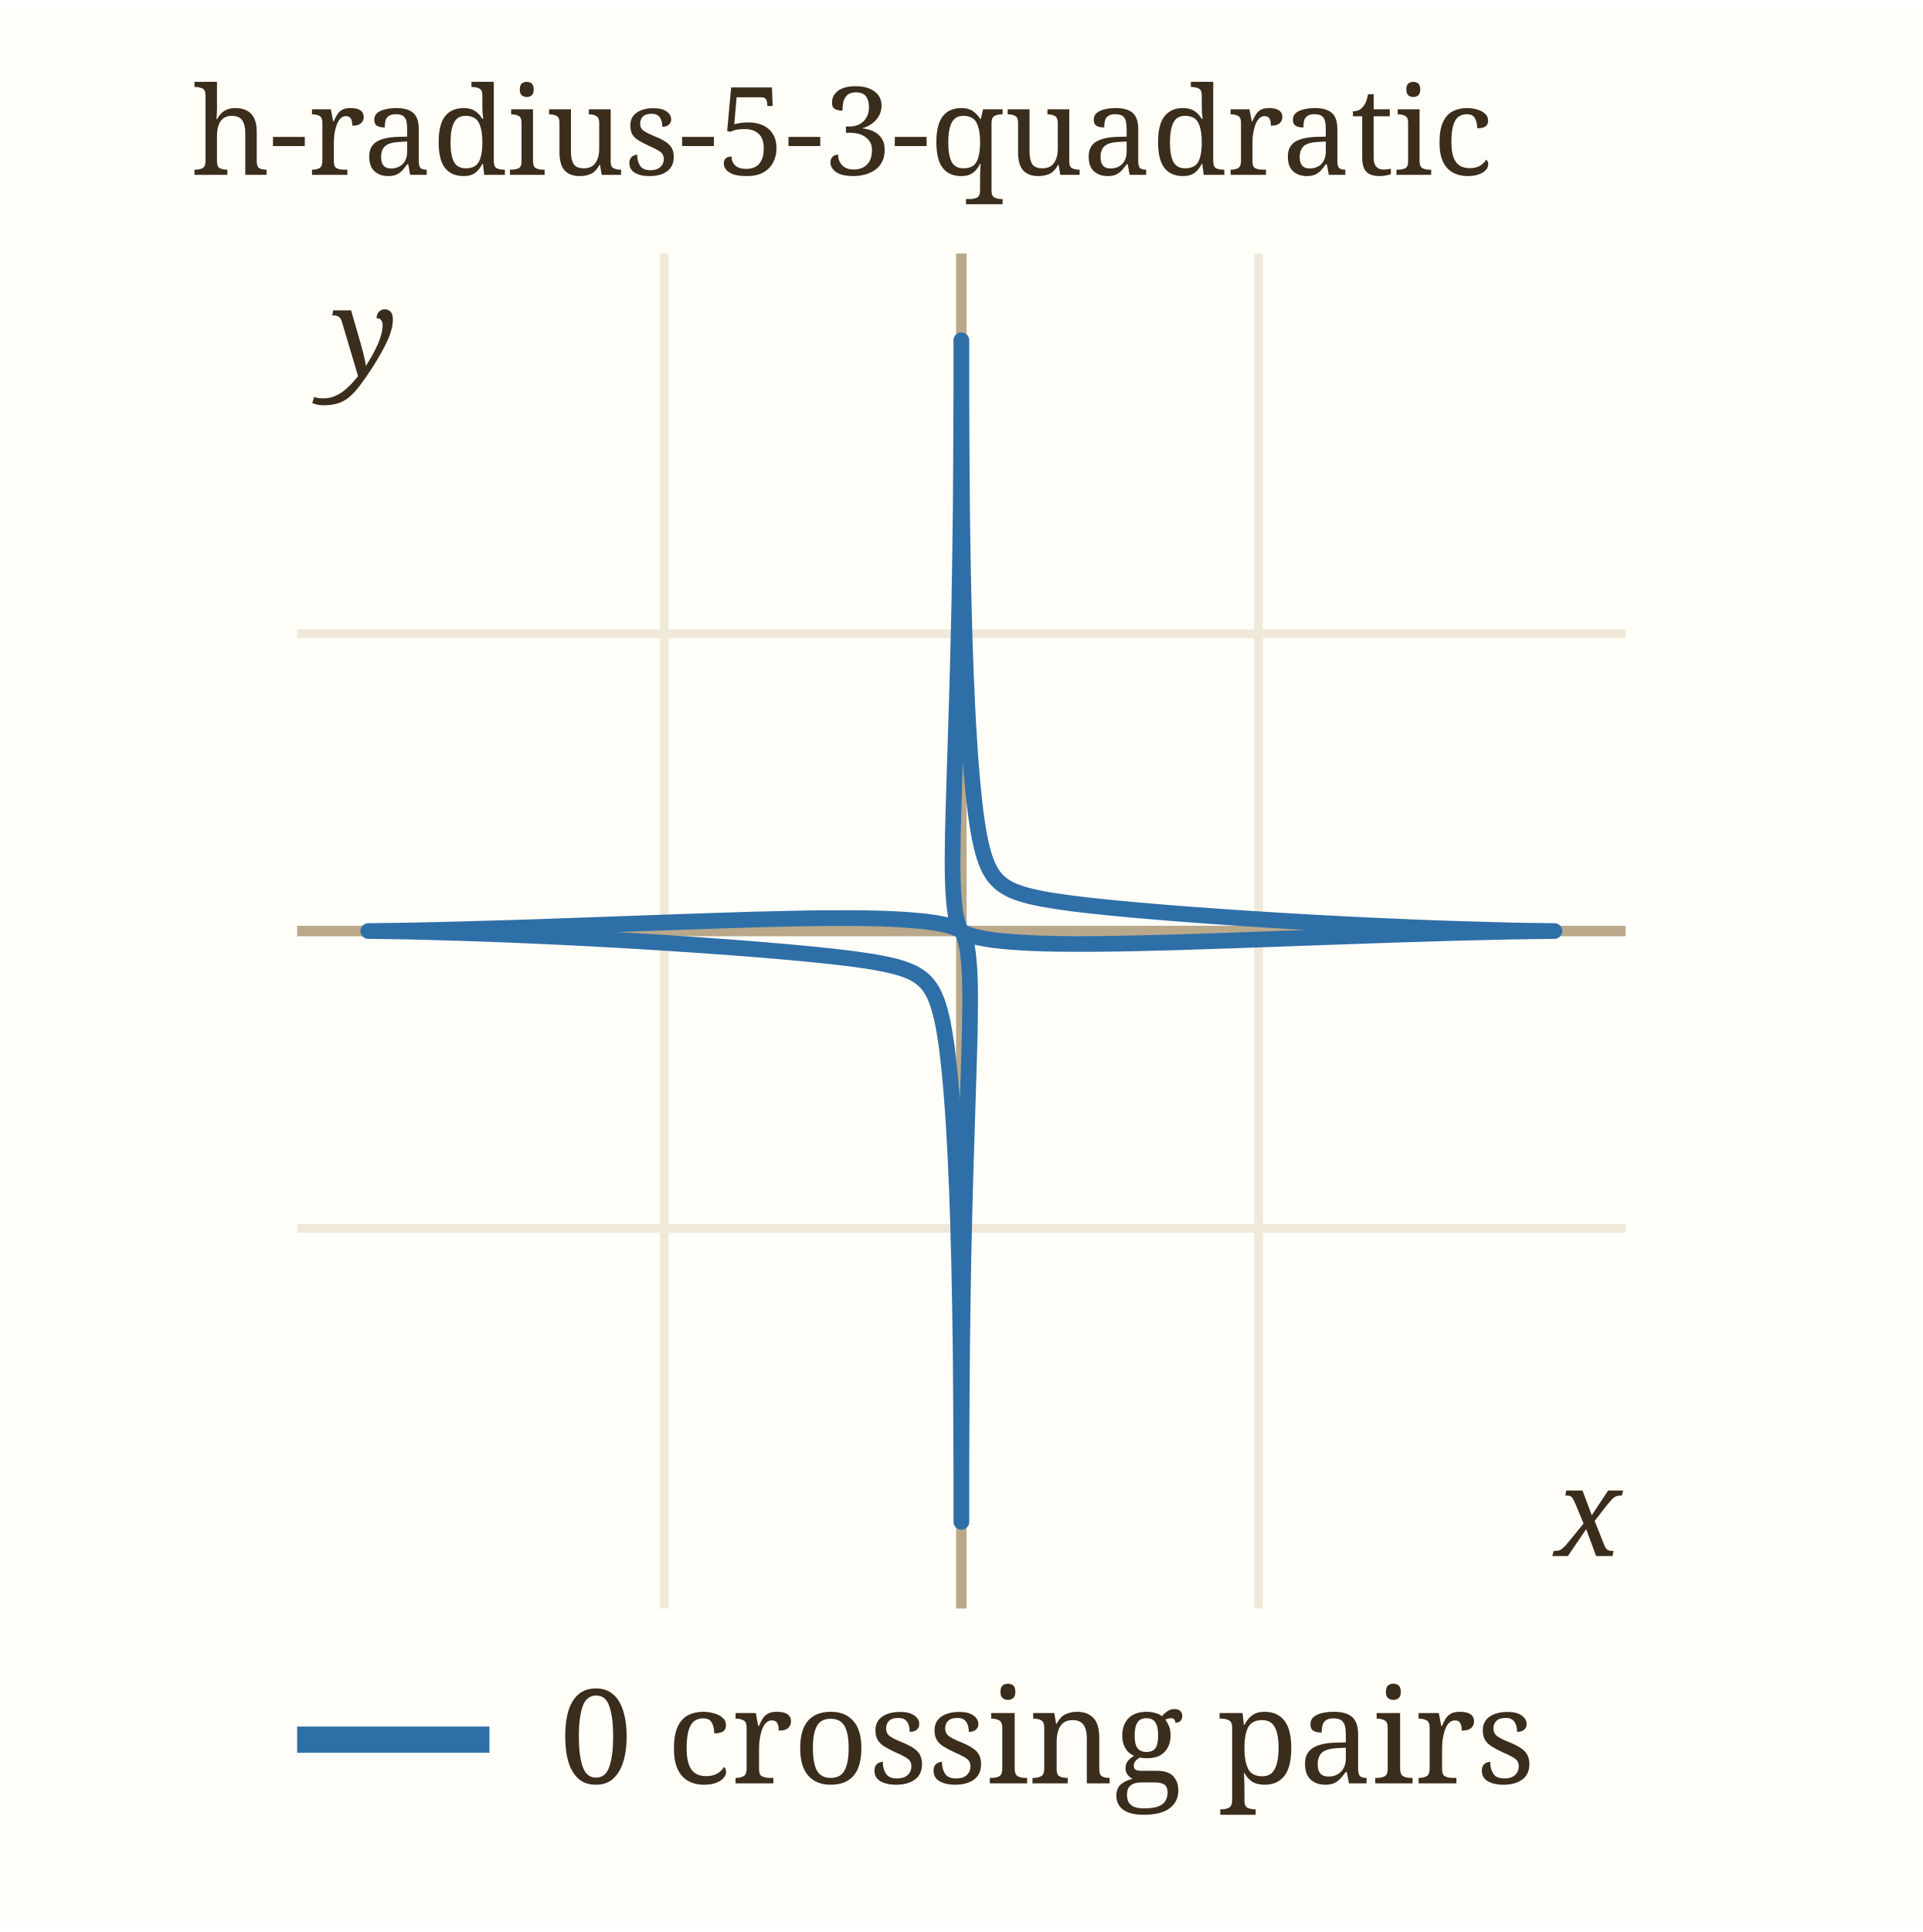
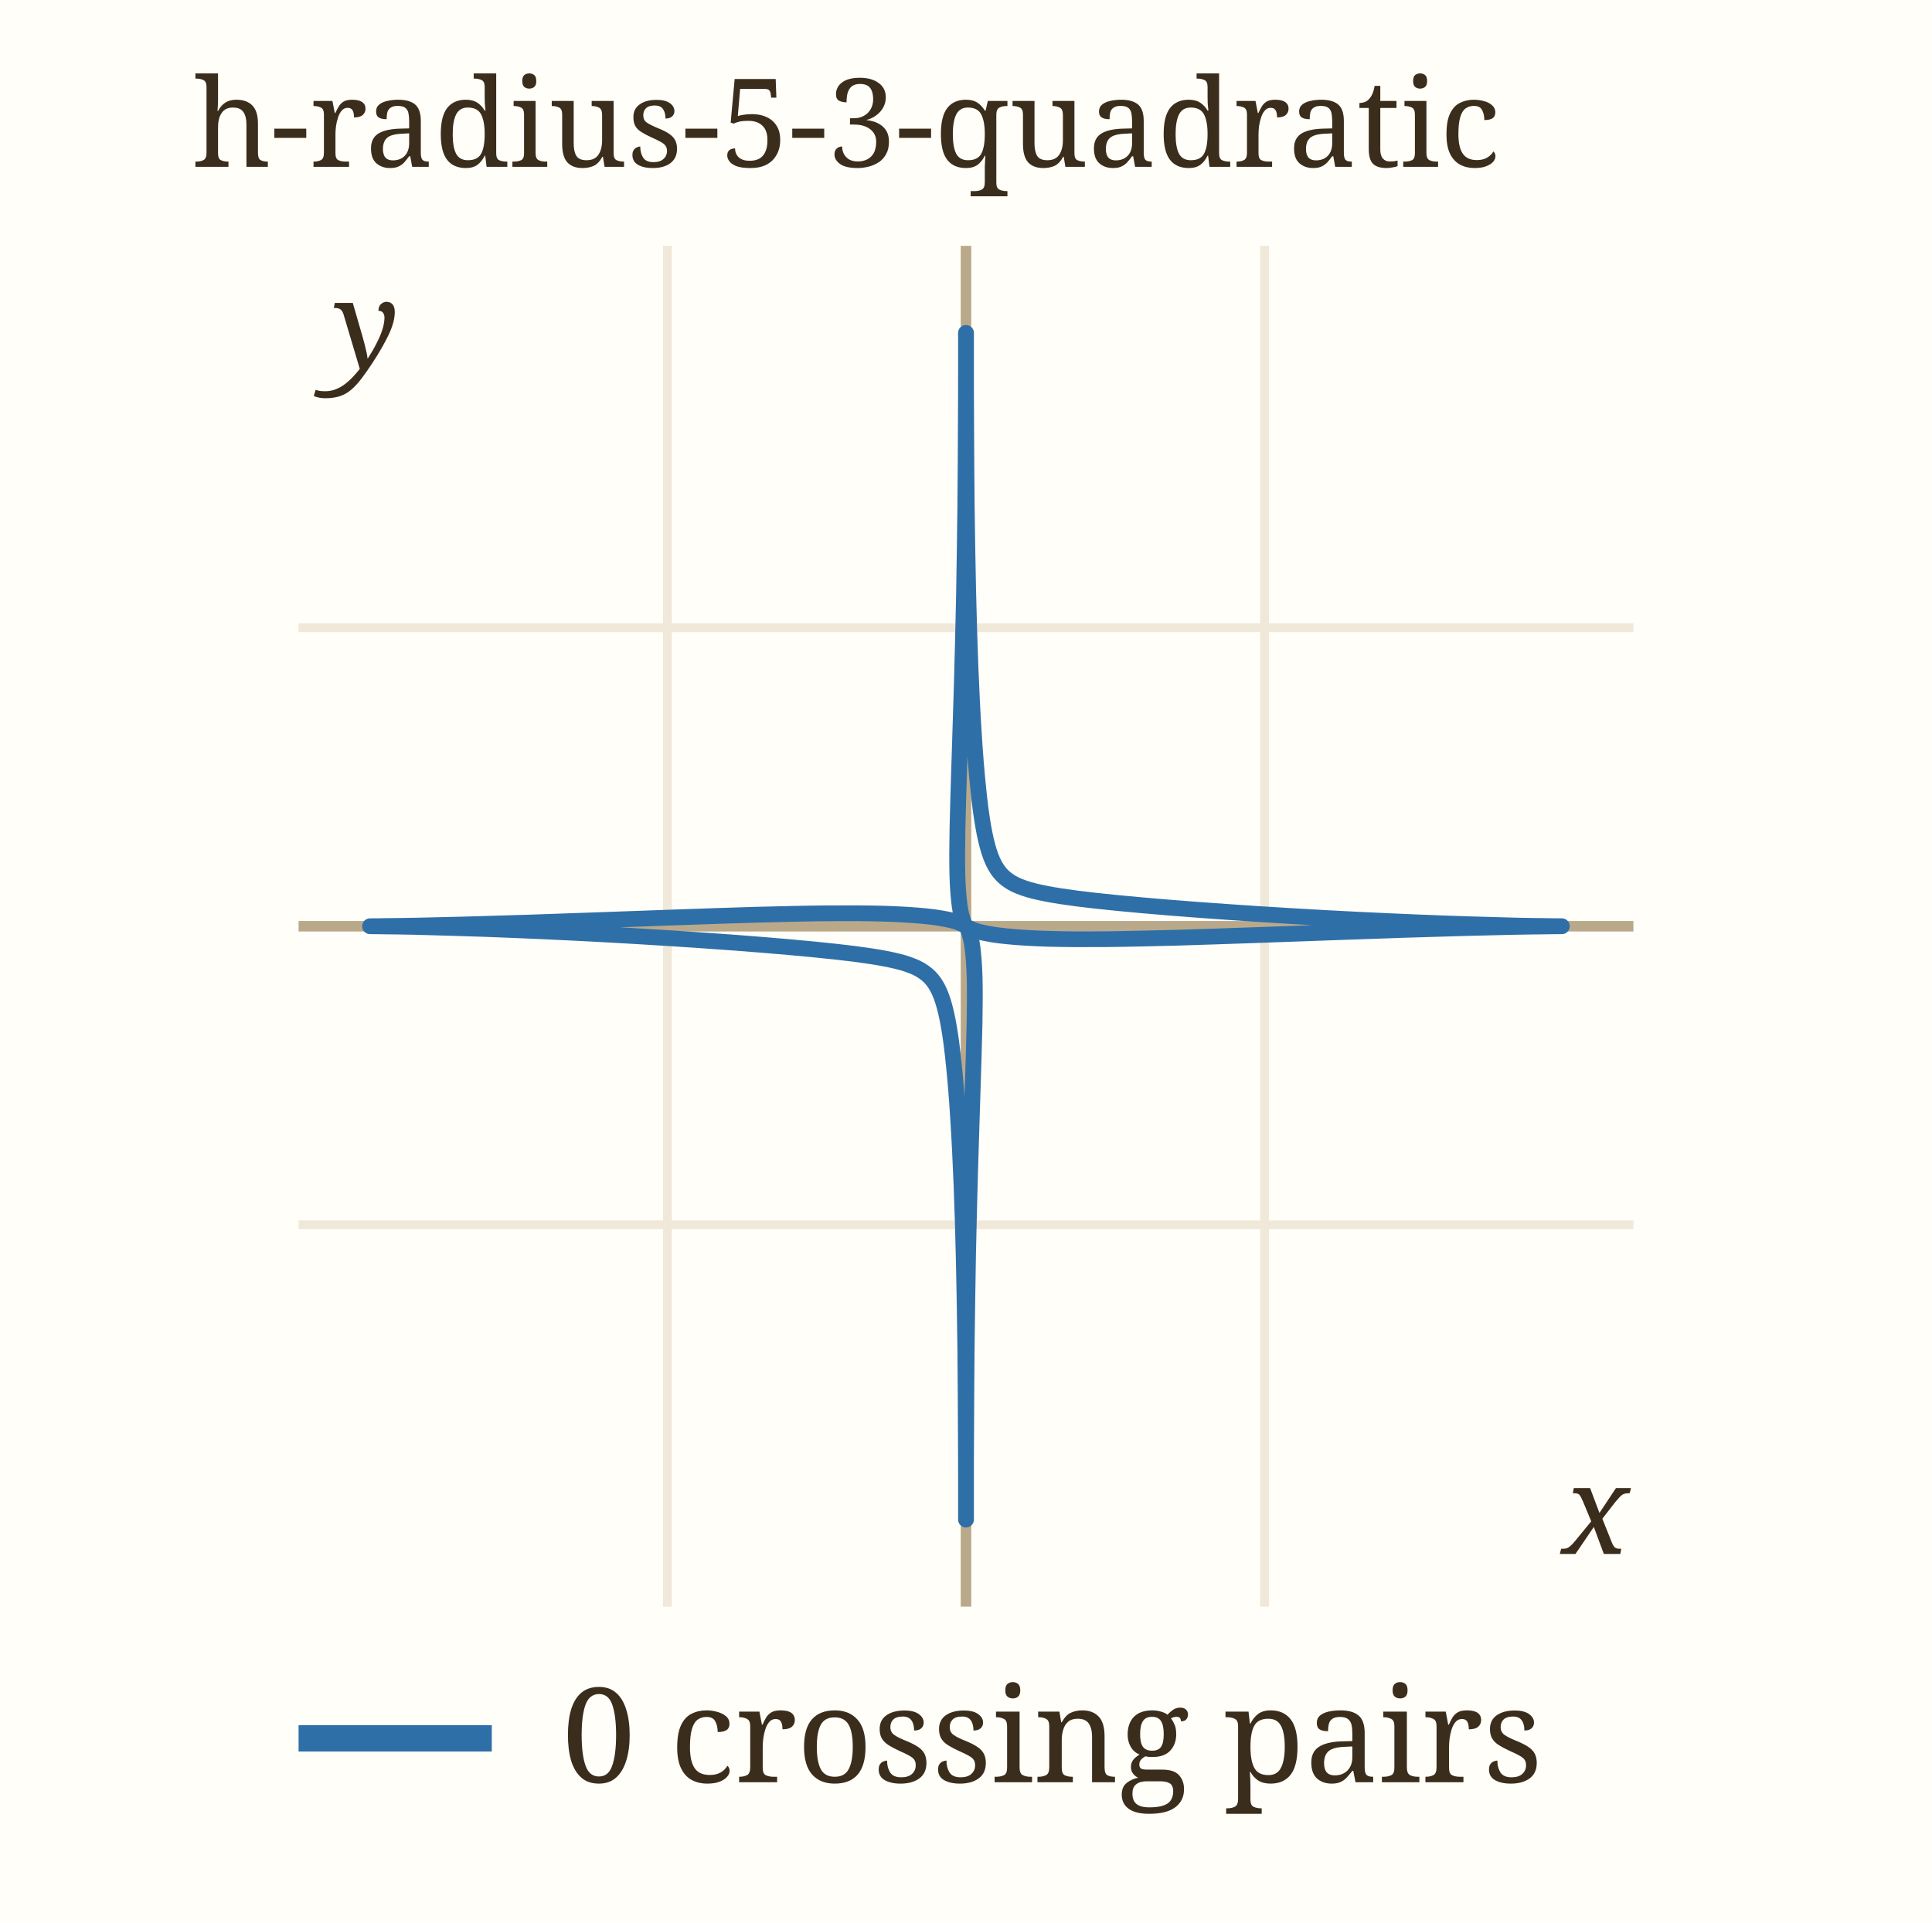
- <svg xmlns="http://www.w3.org/2000/svg" viewBox="0 0 220 219" width="219" height="220" role="img" aria-label="h-radius-5-3-quadratic" data-panel="h-radius-5-3-quadratic">
+ <svg xmlns="http://www.w3.org/2000/svg" viewBox="0 0 220 219" width="220" height="219" role="img" aria-label="h-radius-5-3-quadratic" data-panel="h-radius-5-3-quadratic">
  <rect x="0" y="0" width="220" height="219" fill="#fffef9" />
  <clipPath id="clip-h-radius-5-3-quadratic">
    <rect x="34" y="28" width="152" height="155" />
  </clipPath>
  <g clip-path="url(#clip-h-radius-5-3-quadratic)">
    <line x1="76.0" x2="76.0" y1="28" y2="183" stroke="#f0e8d8" stroke-width="1" />
    <text x="76.0" y="197.0" font-family="ui-monospace, Menlo, monospace" font-size="11" fill="#9c8a6a" text-anchor="middle">-0.5</text>
    <line x1="110.0" x2="110.0" y1="28" y2="183" stroke="#b9a98a" stroke-width="1.2" />
    <line x1="144.0" x2="144.0" y1="28" y2="183" stroke="#f0e8d8" stroke-width="1" />
    <text x="144.0" y="197.0" font-family="ui-monospace, Menlo, monospace" font-size="11" fill="#9c8a6a" text-anchor="middle">0.5</text>
    <line x1="34" x2="186" y1="139.5" y2="139.5" stroke="#f0e8d8" stroke-width="1" />
    <text x="28.0" y="143.5" font-family="ui-monospace, Menlo, monospace" font-size="11" fill="#9c8a6a" text-anchor="end">-0.5</text>
    <line x1="34" x2="186" y1="105.5" y2="105.5" stroke="#b9a98a" stroke-width="1.2" />
    <line x1="34" x2="186" y1="71.5" y2="71.5" stroke="#f0e8d8" stroke-width="1" />
    <text x="28.0" y="75.5" font-family="ui-monospace, Menlo, monospace" font-size="11" fill="#9c8a6a" text-anchor="end">0.5</text>
    <path d="M42.14,105.50 C42.42,105.50 42.98,105.50 43.83,105.52 C44.68,105.53 45.83,105.54 47.21,105.57 C48.60,105.61 50.30,105.65 52.17,105.71 C54.03,105.76 56.18,105.84 58.40,105.93 C60.62,106.02 63.07,106.13 65.50,106.25 C67.93,106.37 70.50,106.51 72.96,106.66 C75.42,106.80 77.93,106.97 80.26,107.13 C82.59,107.29 84.87,107.46 86.94,107.63 C89.01,107.80 90.95,107.97 92.68,108.14 C94.41,108.31 95.95,108.48 97.31,108.65 C98.67,108.83 99.82,109.00 100.84,109.20 C101.86,109.40 102.68,109.59 103.41,109.85 C104.14,110.10 104.70,110.36 105.21,110.73 C105.72,111.09 106.11,111.48 106.47,112.03 C106.83,112.58 107.10,113.18 107.37,114.01 C107.63,114.84 107.85,115.78 108.06,117.00 C108.27,118.22 108.45,119.62 108.62,121.34 C108.80,123.06 108.96,125.04 109.10,127.31 C109.25,129.58 109.38,132.19 109.49,134.96 C109.60,137.74 109.69,140.87 109.76,143.96 C109.83,147.05 109.88,150.42 109.92,153.50 C109.95,156.57 109.97,159.75 109.98,162.39 C110.00,165.02 110.00,167.52 110.00,169.30 C110.00,171.08 110.00,172.45 110.00,173.08 C110.00,173.71 110.00,173.71 110.00,173.08 C110.00,172.44 110.00,171.08 110.00,169.29 C110.00,167.50 110.00,165.00 110.02,162.31 C110.03,159.63 110.05,156.38 110.08,153.16 C110.12,149.94 110.17,146.37 110.23,143.01 C110.30,139.64 110.39,136.15 110.48,132.98 C110.57,129.81 110.68,126.72 110.76,124.00 C110.84,121.28 110.93,118.80 110.97,116.68 C111.01,114.57 111.02,112.78 110.98,111.31 C110.94,109.85 110.84,108.74 110.73,107.87 C110.62,107.00 110.43,106.47 110.31,106.08 C110.19,105.69 110.02,105.58 110.01,105.51 C110.00,105.44 110.00,105.57 110.28,105.68 C110.55,105.79 110.93,106.01 111.65,106.17 C112.37,106.33 113.31,106.52 114.60,106.64 C115.88,106.77 117.48,106.87 119.37,106.93 C121.25,106.98 123.49,106.99 125.91,106.97 C128.33,106.95 131.09,106.88 133.89,106.81 C136.68,106.73 139.74,106.62 142.69,106.52 C145.64,106.42 148.73,106.30 151.61,106.20 C154.48,106.10 157.35,106.00 159.92,105.91 C162.49,105.83 164.92,105.76 167.02,105.70 C169.11,105.65 170.97,105.61 172.49,105.57 C174.00,105.54 175.21,105.53 176.11,105.52 C177.00,105.50 177.56,105.50 177.85,105.50 C178.15,105.50 178.14,105.50 177.86,105.50 C177.58,105.50 177.02,105.50 176.17,105.48 C175.32,105.47 174.17,105.46 172.79,105.43 C171.40,105.39 169.70,105.35 167.83,105.29 C165.97,105.24 163.82,105.16 161.60,105.07 C159.38,104.98 156.93,104.87 154.50,104.75 C152.07,104.63 149.50,104.49 147.04,104.34 C144.58,104.20 142.07,104.03 139.74,103.87 C137.41,103.71 135.13,103.54 133.06,103.37 C130.99,103.20 129.05,103.03 127.32,102.86 C125.59,102.69 124.05,102.52 122.69,102.35 C121.33,102.17 120.18,102.00 119.16,101.80 C118.14,101.60 117.32,101.41 116.59,101.15 C115.86,100.90 115.30,100.64 114.79,100.27 C114.28,99.91 113.89,99.52 113.53,98.97 C113.17,98.42 112.90,97.82 112.63,96.99 C112.37,96.16 112.15,95.22 111.94,94.00 C111.73,92.78 111.55,91.38 111.38,89.66 C111.20,87.94 111.04,85.96 110.90,83.69 C110.75,81.42 110.62,78.81 110.51,76.04 C110.40,73.26 110.31,70.13 110.24,67.04 C110.17,63.95 110.12,60.58 110.08,57.50 C110.05,54.43 110.03,51.25 110.02,48.61 C110.00,45.98 110.00,43.48 110.00,41.70 C110.00,39.92 110.00,38.55 110.00,37.92 C110.00,37.29 110.00,37.29 110.00,37.92 C110.00,38.56 110.00,39.92 110.00,41.71 C110.00,43.50 110.00,46.00 109.98,48.69 C109.97,51.37 109.95,54.62 109.92,57.84 C109.88,61.06 109.83,64.63 109.77,67.99 C109.70,71.36 109.61,74.85 109.52,78.02 C109.43,81.19 109.32,84.28 109.24,87.00 C109.16,89.72 109.07,92.20 109.03,94.32 C108.99,96.43 108.98,98.22 109.02,99.69 C109.06,101.15 109.16,102.26 109.27,103.13 C109.38,104.00 109.57,104.53 109.69,104.92 C109.81,105.31 109.98,105.42 109.99,105.49 C110.00,105.56 110.00,105.43 109.72,105.32 C109.45,105.21 109.07,104.99 108.35,104.83 C107.63,104.67 106.69,104.48 105.40,104.36 C104.12,104.23 102.52,104.13 100.63,104.07 C98.75,104.02 96.51,104.01 94.09,104.03 C91.67,104.05 88.91,104.12 86.11,104.19 C83.32,104.27 80.26,104.38 77.31,104.48 C74.36,104.58 71.27,104.70 68.39,104.80 C65.52,104.90 62.65,105.00 60.08,105.09 C57.51,105.17 55.08,105.24 52.98,105.30 C50.89,105.35 49.03,105.39 47.51,105.43 C46.00,105.46 44.79,105.47 43.89,105.48 C43.00,105.50 42.44,105.50 42.15,105.50" fill="none" stroke="#2f6fa8" stroke-width="1.8" stroke-linecap="round" data-path="h-radius-5-3-quadratic" />
  </g>
  <text x="177.9" y="177.0" font-family="Georgia, serif" font-size="14" font-style="italic" fill="#3b2d1c">x</text>
  <text x="38.0" y="42.0" font-family="Georgia, serif" font-size="14" font-style="italic" fill="#3b2d1c">y</text>
  <text x="22" y="19" font-family="Georgia, serif" font-size="14" fill="#3b2d1c">h-radius-5-3-quadratic</text>
  <line x1="34" x2="56" y1="198" y2="198" stroke="#2f6fa8" stroke-width="3" />
  <text x="64" y="203" font-family="Georgia, serif" font-size="15" fill="#3b2d1c">0 crossing pairs</text>
</svg>
